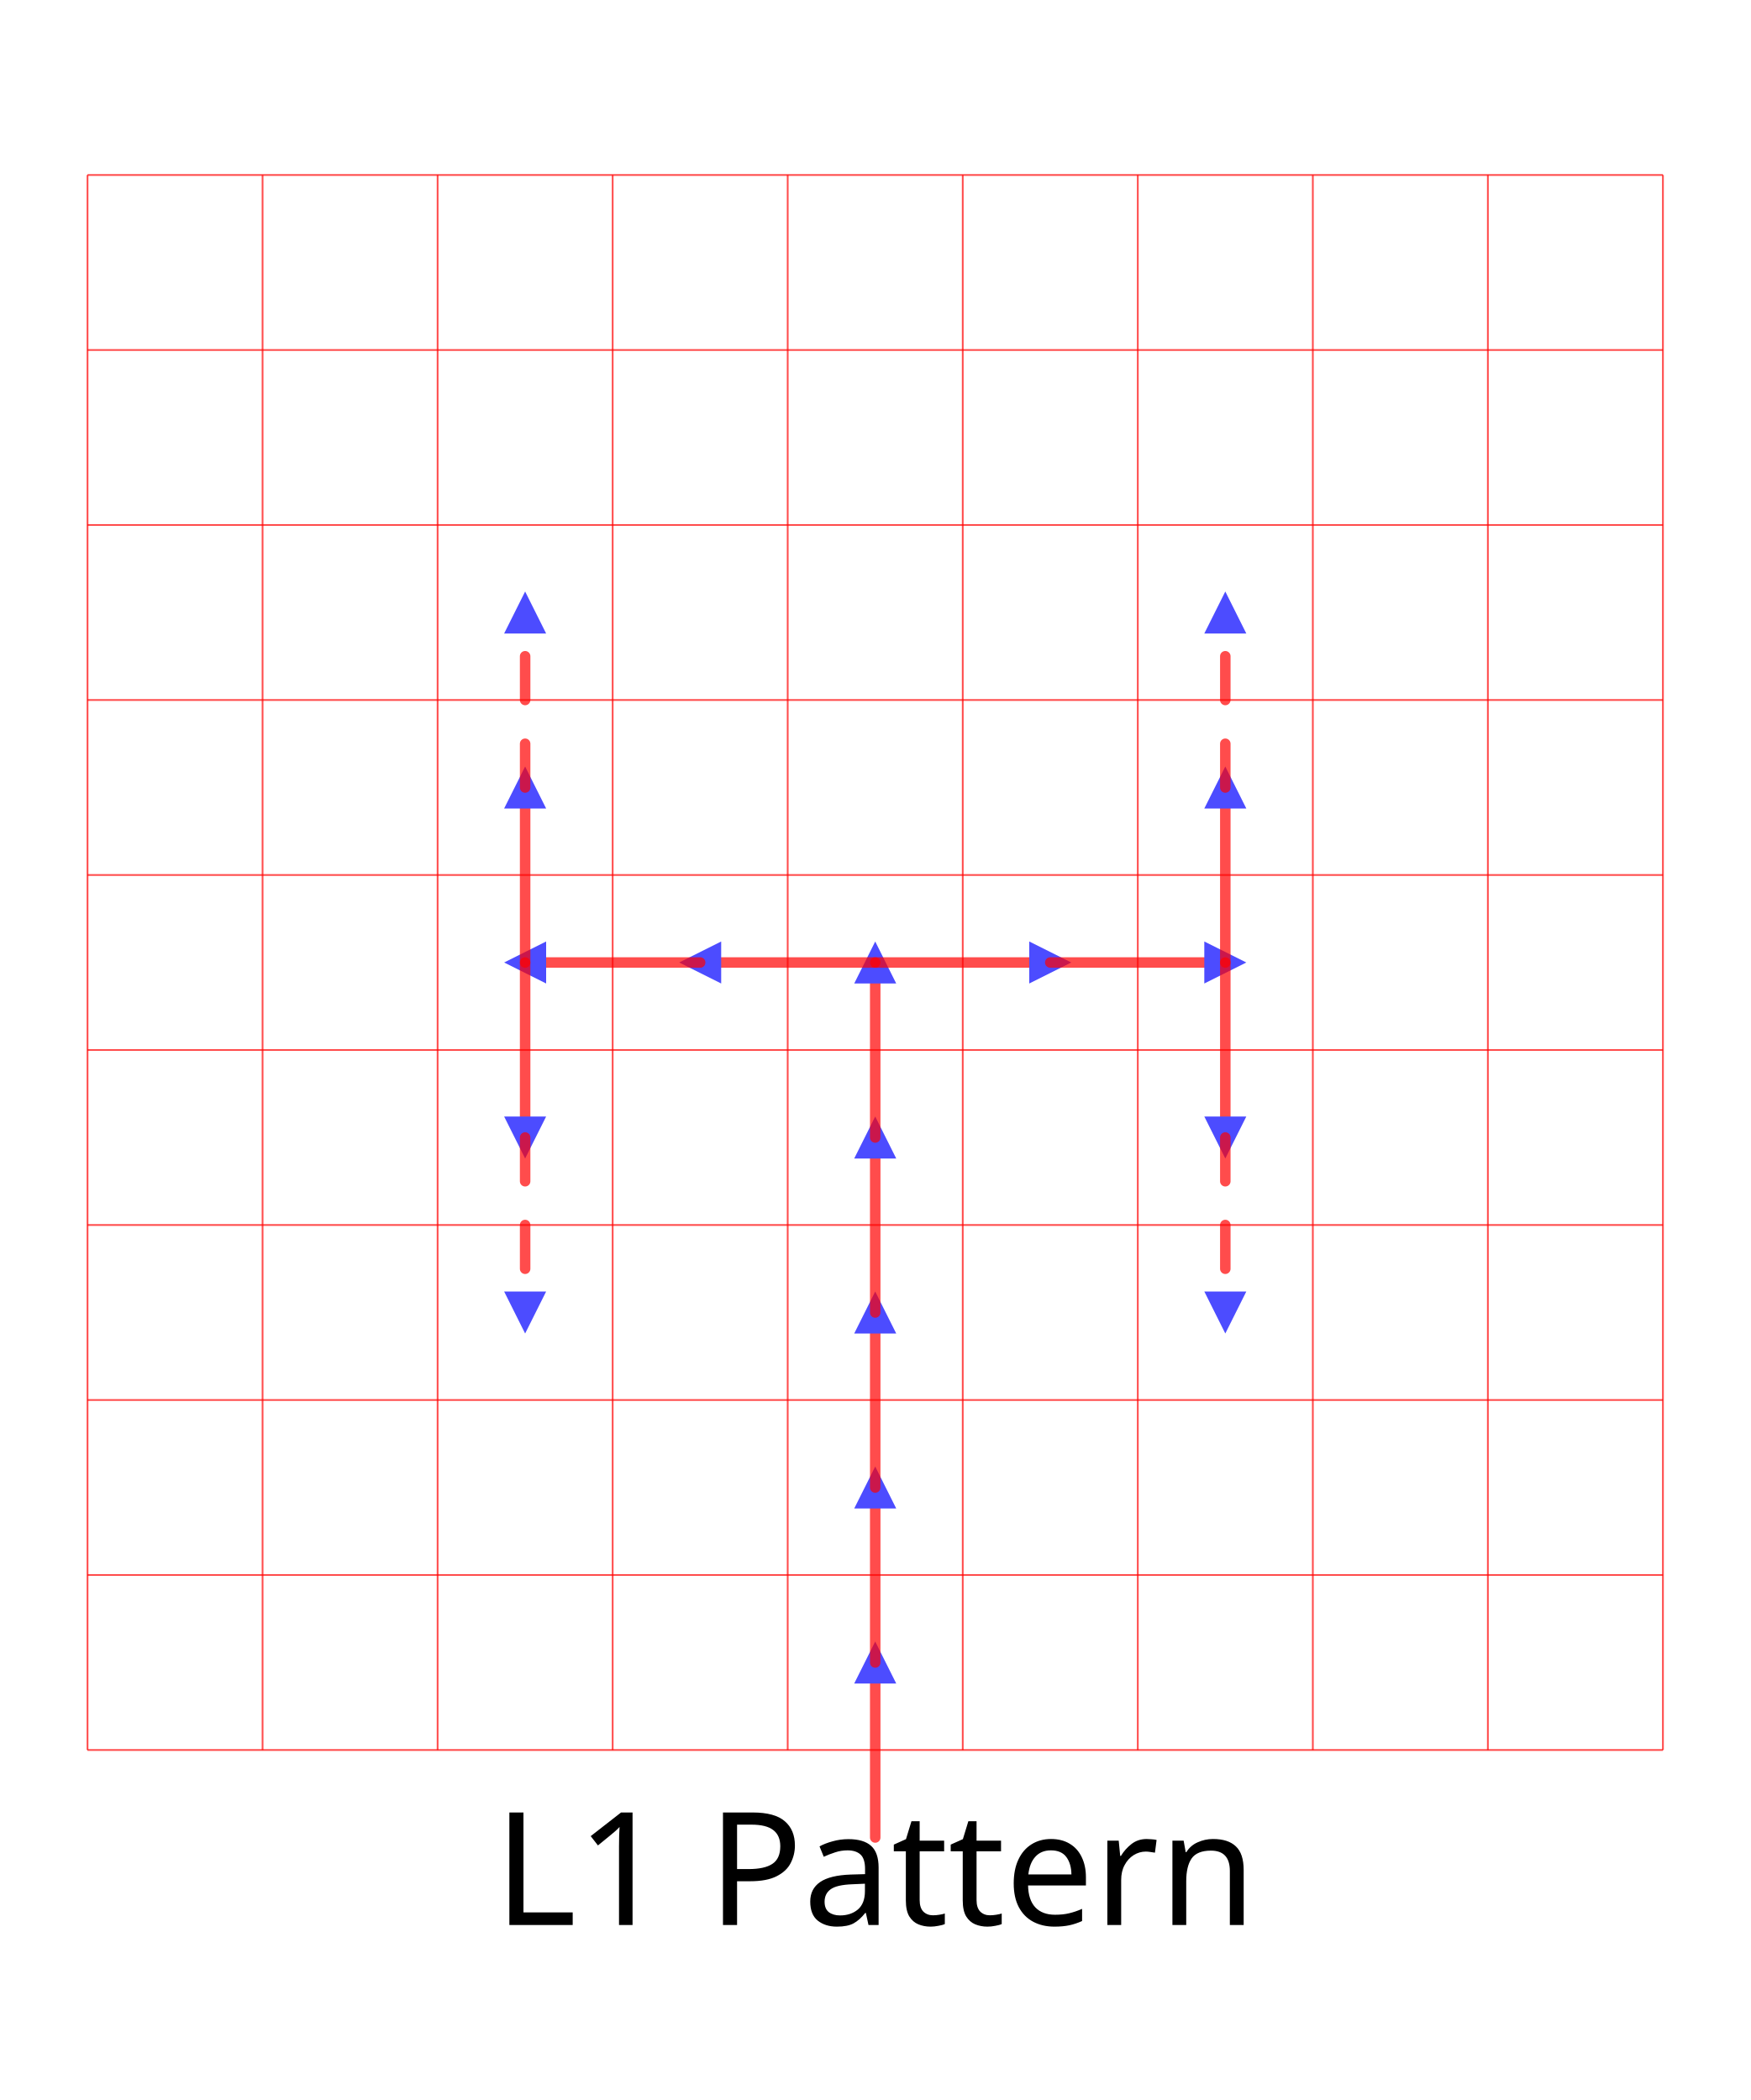
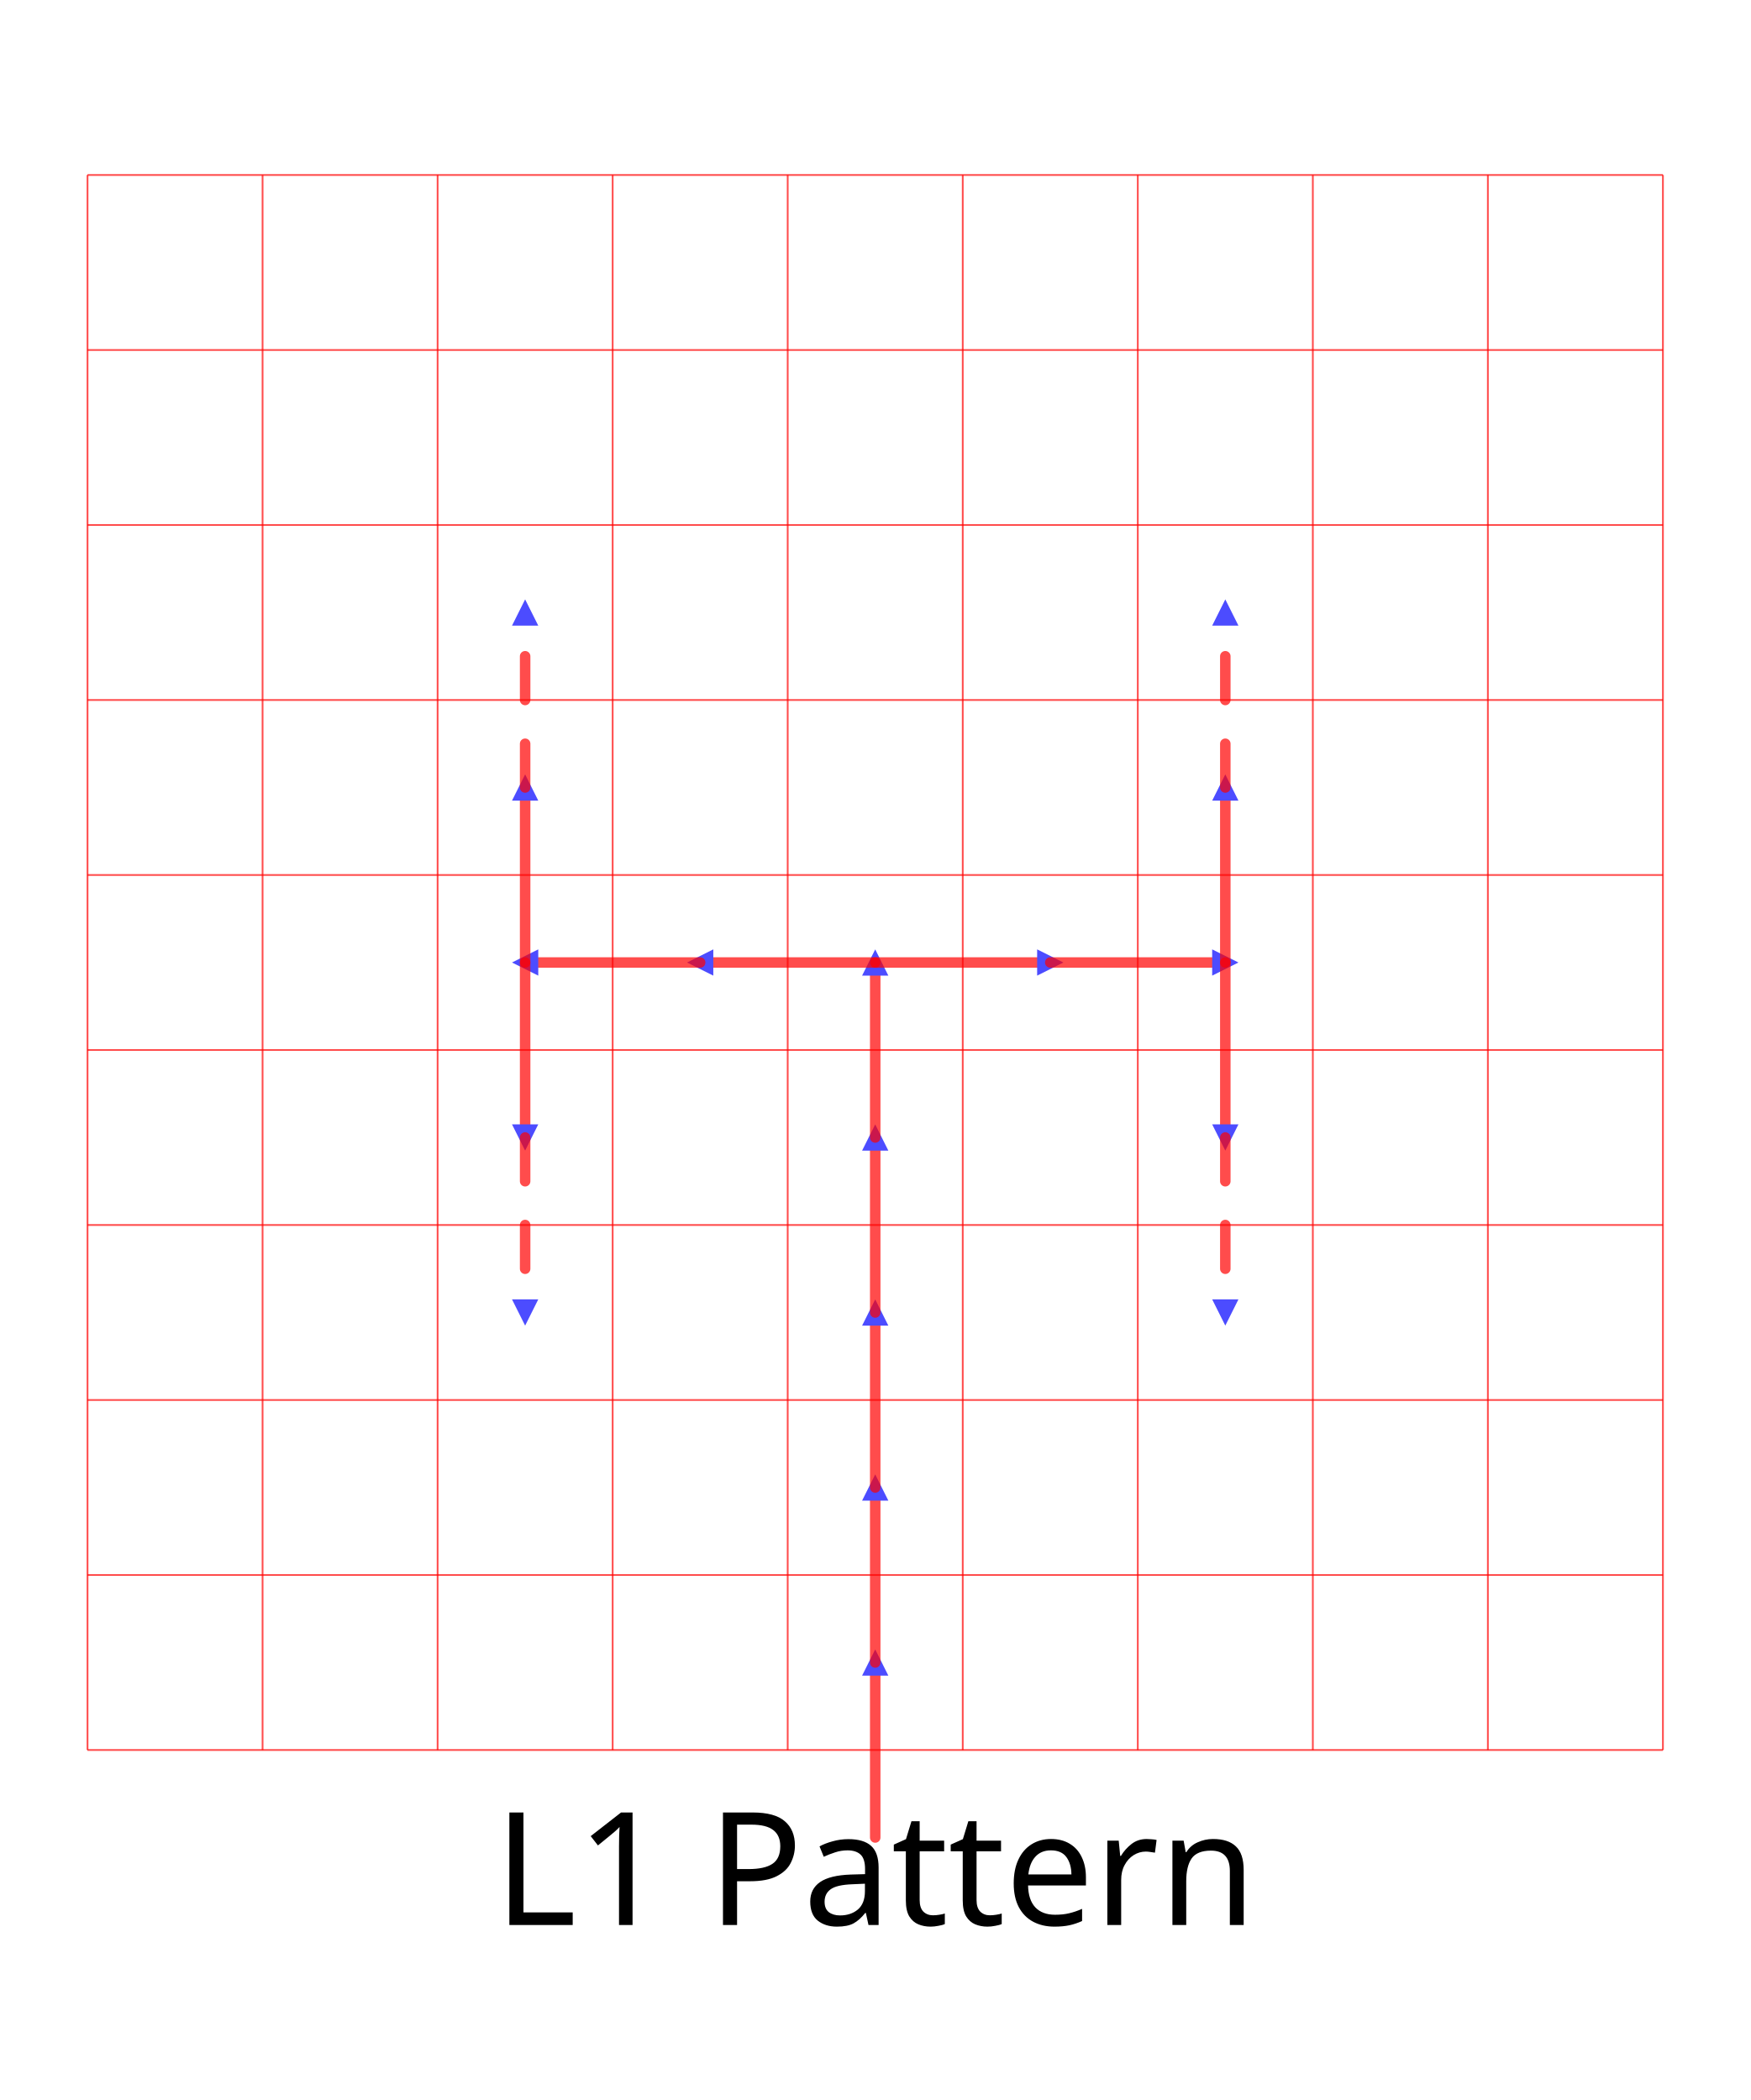
<svg xmlns="http://www.w3.org/2000/svg" baseProfile="full" height="240" version="1.1" viewBox="0,-210.0,200,240" width="200">
  <defs id="id22">
    <style type="text/css">
                text{font-family: Verdana;}
                svgg{background-color:grey;}
                .connection{stroke-linecap:round; opacity: 0.7; stroke-width:1.2;}
                span{text-anchor: "middle"; alignment_baseline: "middle"}
                .gridLabels{fill: grey;font-style: italic;font-weight: 900}
                .down{stroke-dasharray: 5;}
                .up{stroke-dasharray: 5;}
                .gridmarker{stroke:red; stroke-width:0.2; opacity: 0.7;}
                </style>
-     <marker id="id21" markerHeight="10" markerUnits="strokeWidth" markerWidth="8" orient="auto" refX="30" refY="30" viewBox="0 0 120 120">
+     <marker id="id21" markerHeight="10" markerUnits="strokeWidth" markerWidth="5" orient="auto" refX="30" refY="30" viewBox="0 0 120 120">
      <path d="M 0 0 L 60 30 L 0 60 z" fill="blue" />
    </marker>
  </defs>
  <g id="markers" transform="scale(1,-1)">
    <line class="gridmarker" x1="10.0" x2="10.0" y1="10.0" y2="190.0" />
    <line class="gridmarker" x1="30.0" x2="30.0" y1="10.0" y2="190.0" />
    <line class="gridmarker" x1="50.0" x2="50.0" y1="10.0" y2="190.0" />
    <line class="gridmarker" x1="70.0" x2="70.0" y1="10.0" y2="190.0" />
    <line class="gridmarker" x1="90.0" x2="90.0" y1="10.0" y2="190.0" />
    <line class="gridmarker" x1="110.0" x2="110.0" y1="10.0" y2="190.0" />
    <line class="gridmarker" x1="130.0" x2="130.0" y1="10.0" y2="190.0" />
    <line class="gridmarker" x1="150.0" x2="150.0" y1="10.0" y2="190.0" />
    <line class="gridmarker" x1="170.0" x2="170.0" y1="10.0" y2="190.0" />
    <line class="gridmarker" x1="190.0" x2="190.0" y1="10.0" y2="190.0" />
    <line class="gridmarker" x1="10.0" x2="190.0" y1="10.0" y2="10.0" />
    <line class="gridmarker" x1="10.0" x2="190.0" y1="30.0" y2="30.0" />
    <line class="gridmarker" x1="10.0" x2="190.0" y1="50.0" y2="50.0" />
    <line class="gridmarker" x1="10.0" x2="190.0" y1="70.0" y2="70.0" />
    <line class="gridmarker" x1="10.0" x2="190.0" y1="90.0" y2="90.0" />
    <line class="gridmarker" x1="10.0" x2="190.0" y1="110.0" y2="110.0" />
    <line class="gridmarker" x1="10.0" x2="190.0" y1="130.0" y2="130.0" />
    <line class="gridmarker" x1="10.0" x2="190.0" y1="150.0" y2="150.0" />
    <line class="gridmarker" x1="10.0" x2="190.0" y1="170.0" y2="170.0" />
    <line class="gridmarker" x1="10.0" x2="190.0" y1="190.0" y2="190.0" />
  </g>
  <g id="main" transform="scale(1,-1)">
    <line class="connection same" marker-end="url(#id21)" stroke="red" x1="100" x2="100" y1="0" y2="20" />
    <line class="connection same" marker-end="url(#id21)" stroke="red" x1="100" x2="100" y1="20" y2="40" />
    <line class="connection same" marker-end="url(#id21)" stroke="red" x1="100" x2="100" y1="40" y2="60" />
    <line class="connection same" marker-end="url(#id21)" stroke="red" x1="100" x2="100" y1="60" y2="80" />
    <line class="connection same" marker-end="url(#id21)" stroke="red" x1="100" x2="100" y1="80" y2="100" />
    <line class="connection same" marker-end="url(#id21)" stroke="red" x1="100" x2="120" y1="100" y2="100" />
    <line class="connection same" marker-end="url(#id21)" stroke="red" x1="120" x2="140" y1="100" y2="100" />
    <line class="connection same" marker-end="url(#id21)" stroke="red" x1="140" x2="140" y1="100" y2="120" />
    <line class="connection down" marker-end="url(#id21)" stroke="red" x1="140" x2="140" y1="120" y2="140" />
    <line class="connection same" marker-end="url(#id21)" stroke="red" x1="140" x2="140" y1="100" y2="80" />
    <line class="connection down" marker-end="url(#id21)" stroke="red" x1="140" x2="140" y1="80" y2="60" />
    <line class="connection same" marker-end="url(#id21)" stroke="red" x1="100" x2="80" y1="100" y2="100" />
    <line class="connection same" marker-end="url(#id21)" stroke="red" x1="80" x2="60" y1="100" y2="100" />
    <line class="connection same" marker-end="url(#id21)" stroke="red" x1="60" x2="60" y1="100" y2="120" />
    <line class="connection down" marker-end="url(#id21)" stroke="red" x1="60" x2="60" y1="120" y2="140" />
    <line class="connection same" marker-end="url(#id21)" stroke="red" x1="60" x2="60" y1="100" y2="80" />
    <line class="connection down" marker-end="url(#id21)" stroke="red" x1="60" x2="60" y1="80" y2="60" />
    <g id="text">
      <text alignment-baseline="middle" class="moduleLabel" fill="black" font-size="18.0" text-anchor="middle" transform="scale(1,-1)" x="100.0" y="10.0">L1 Pattern</text>
    </g>
  </g>
</svg>
